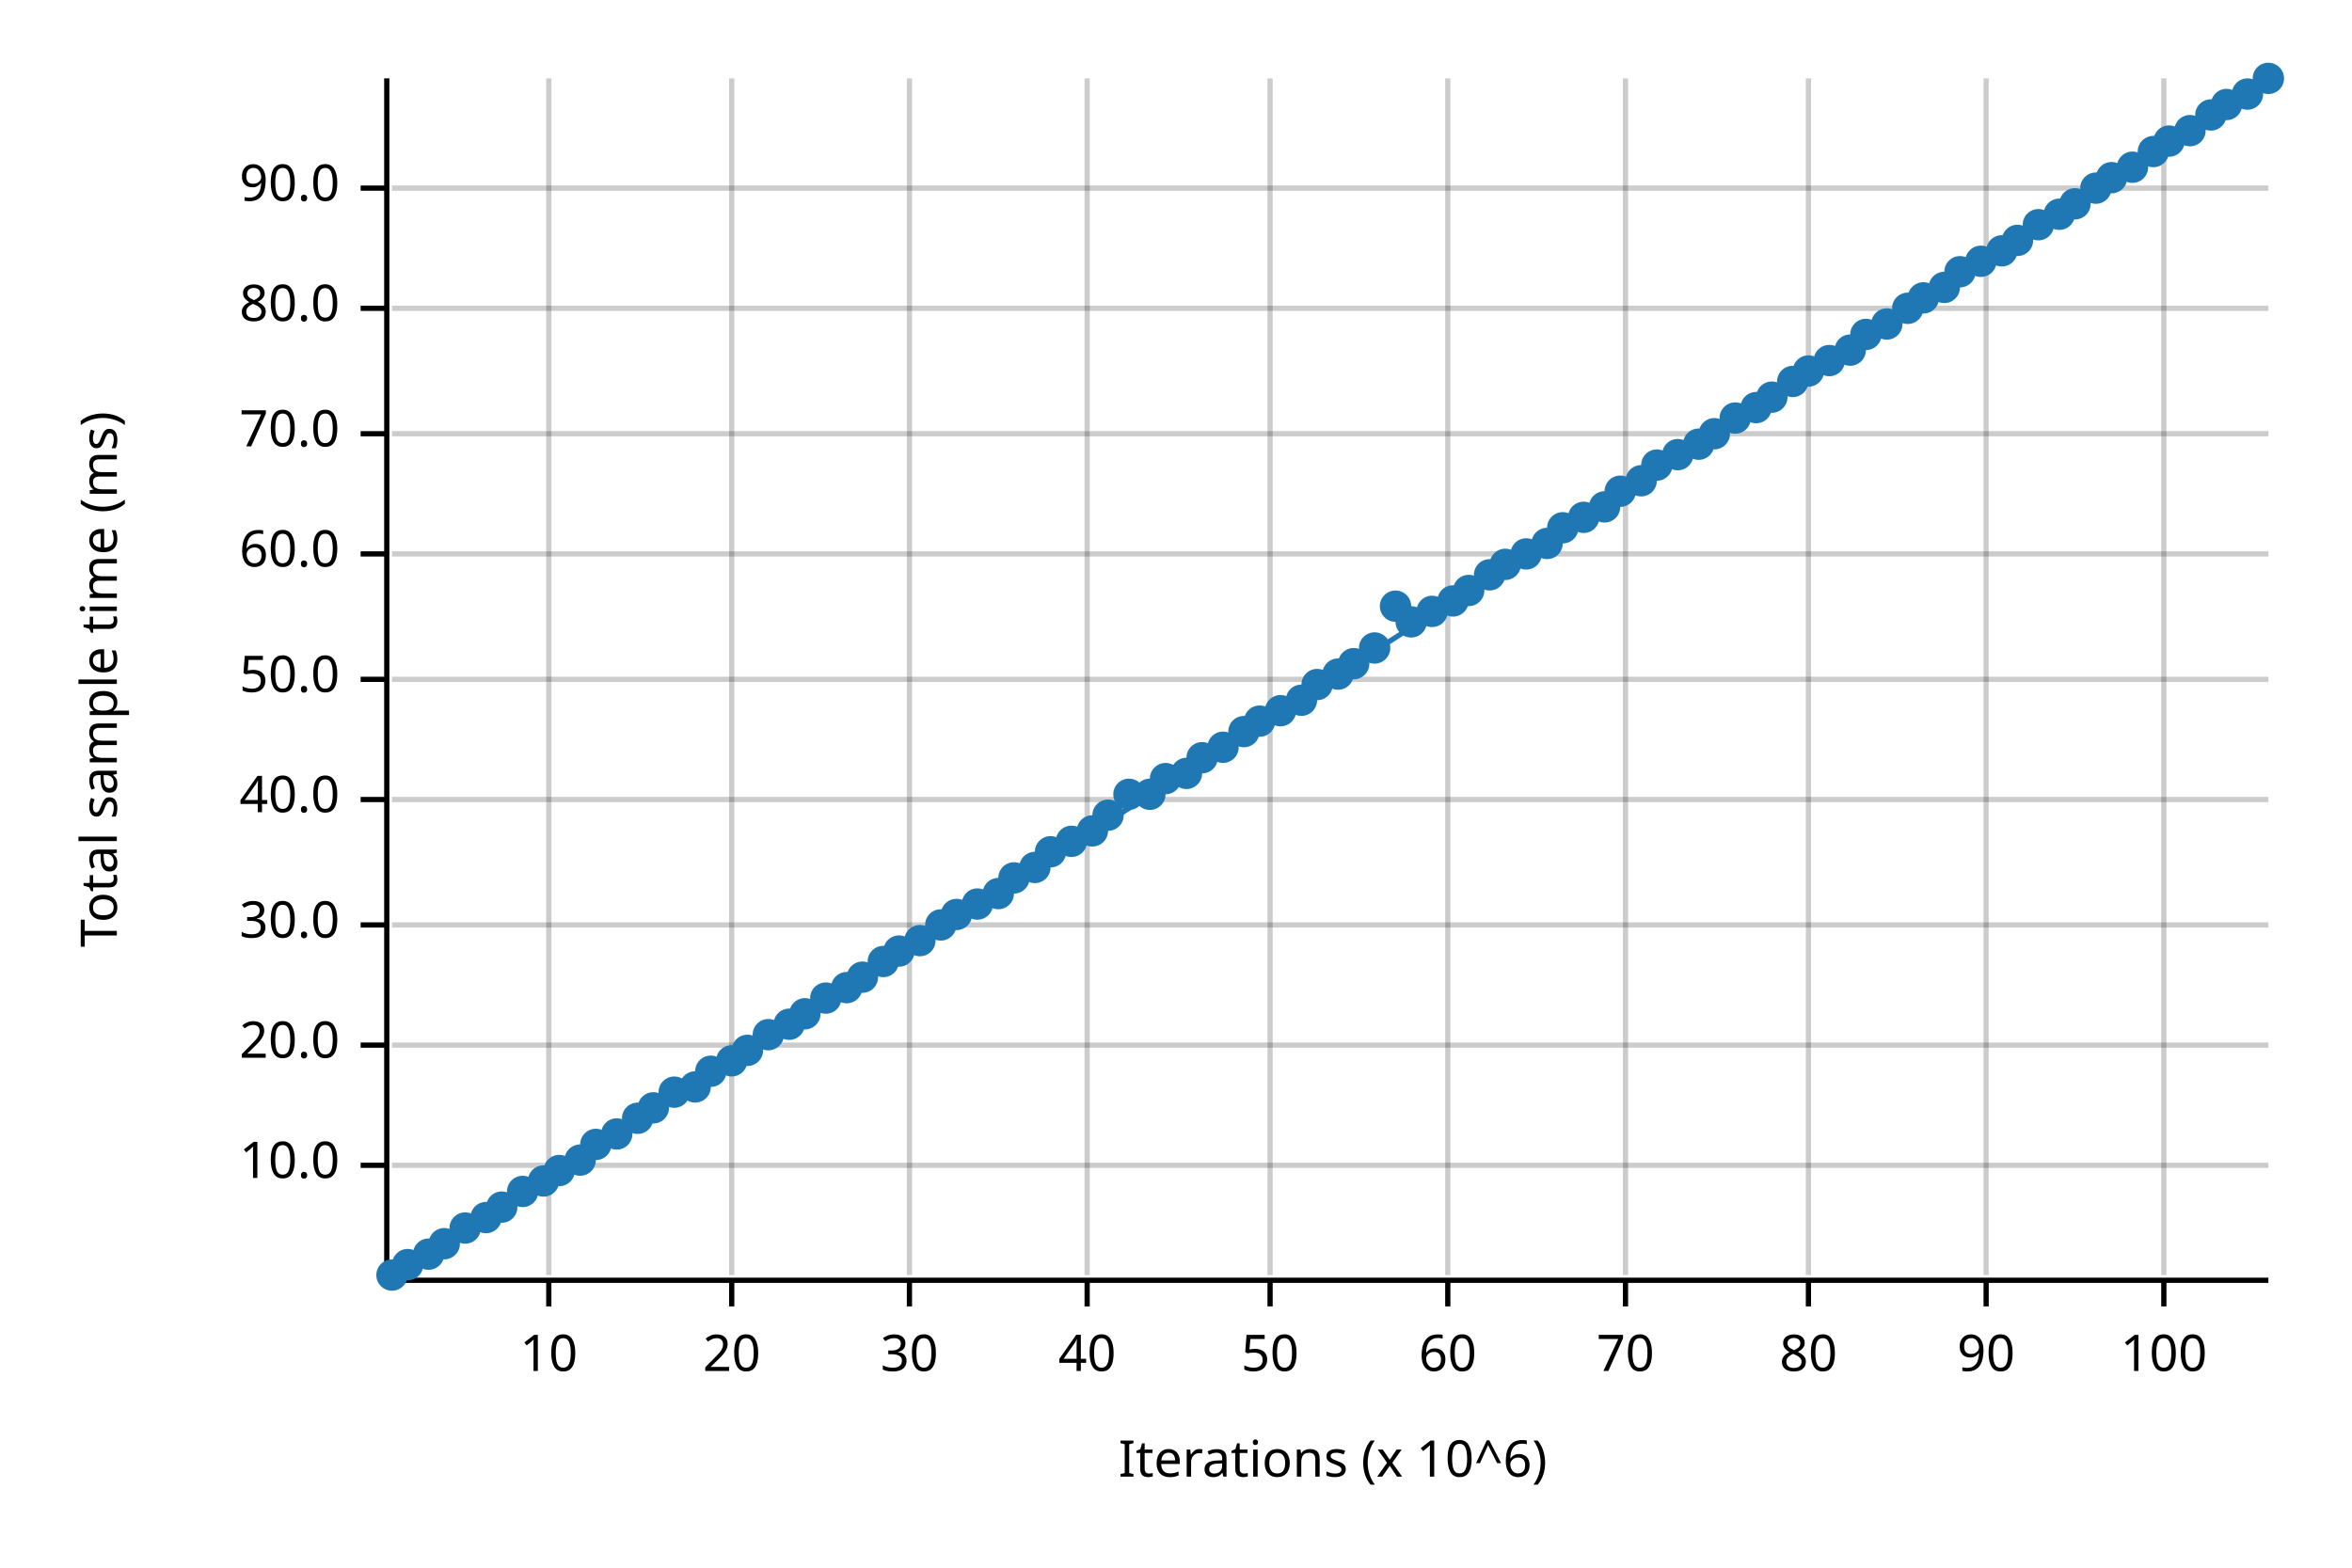
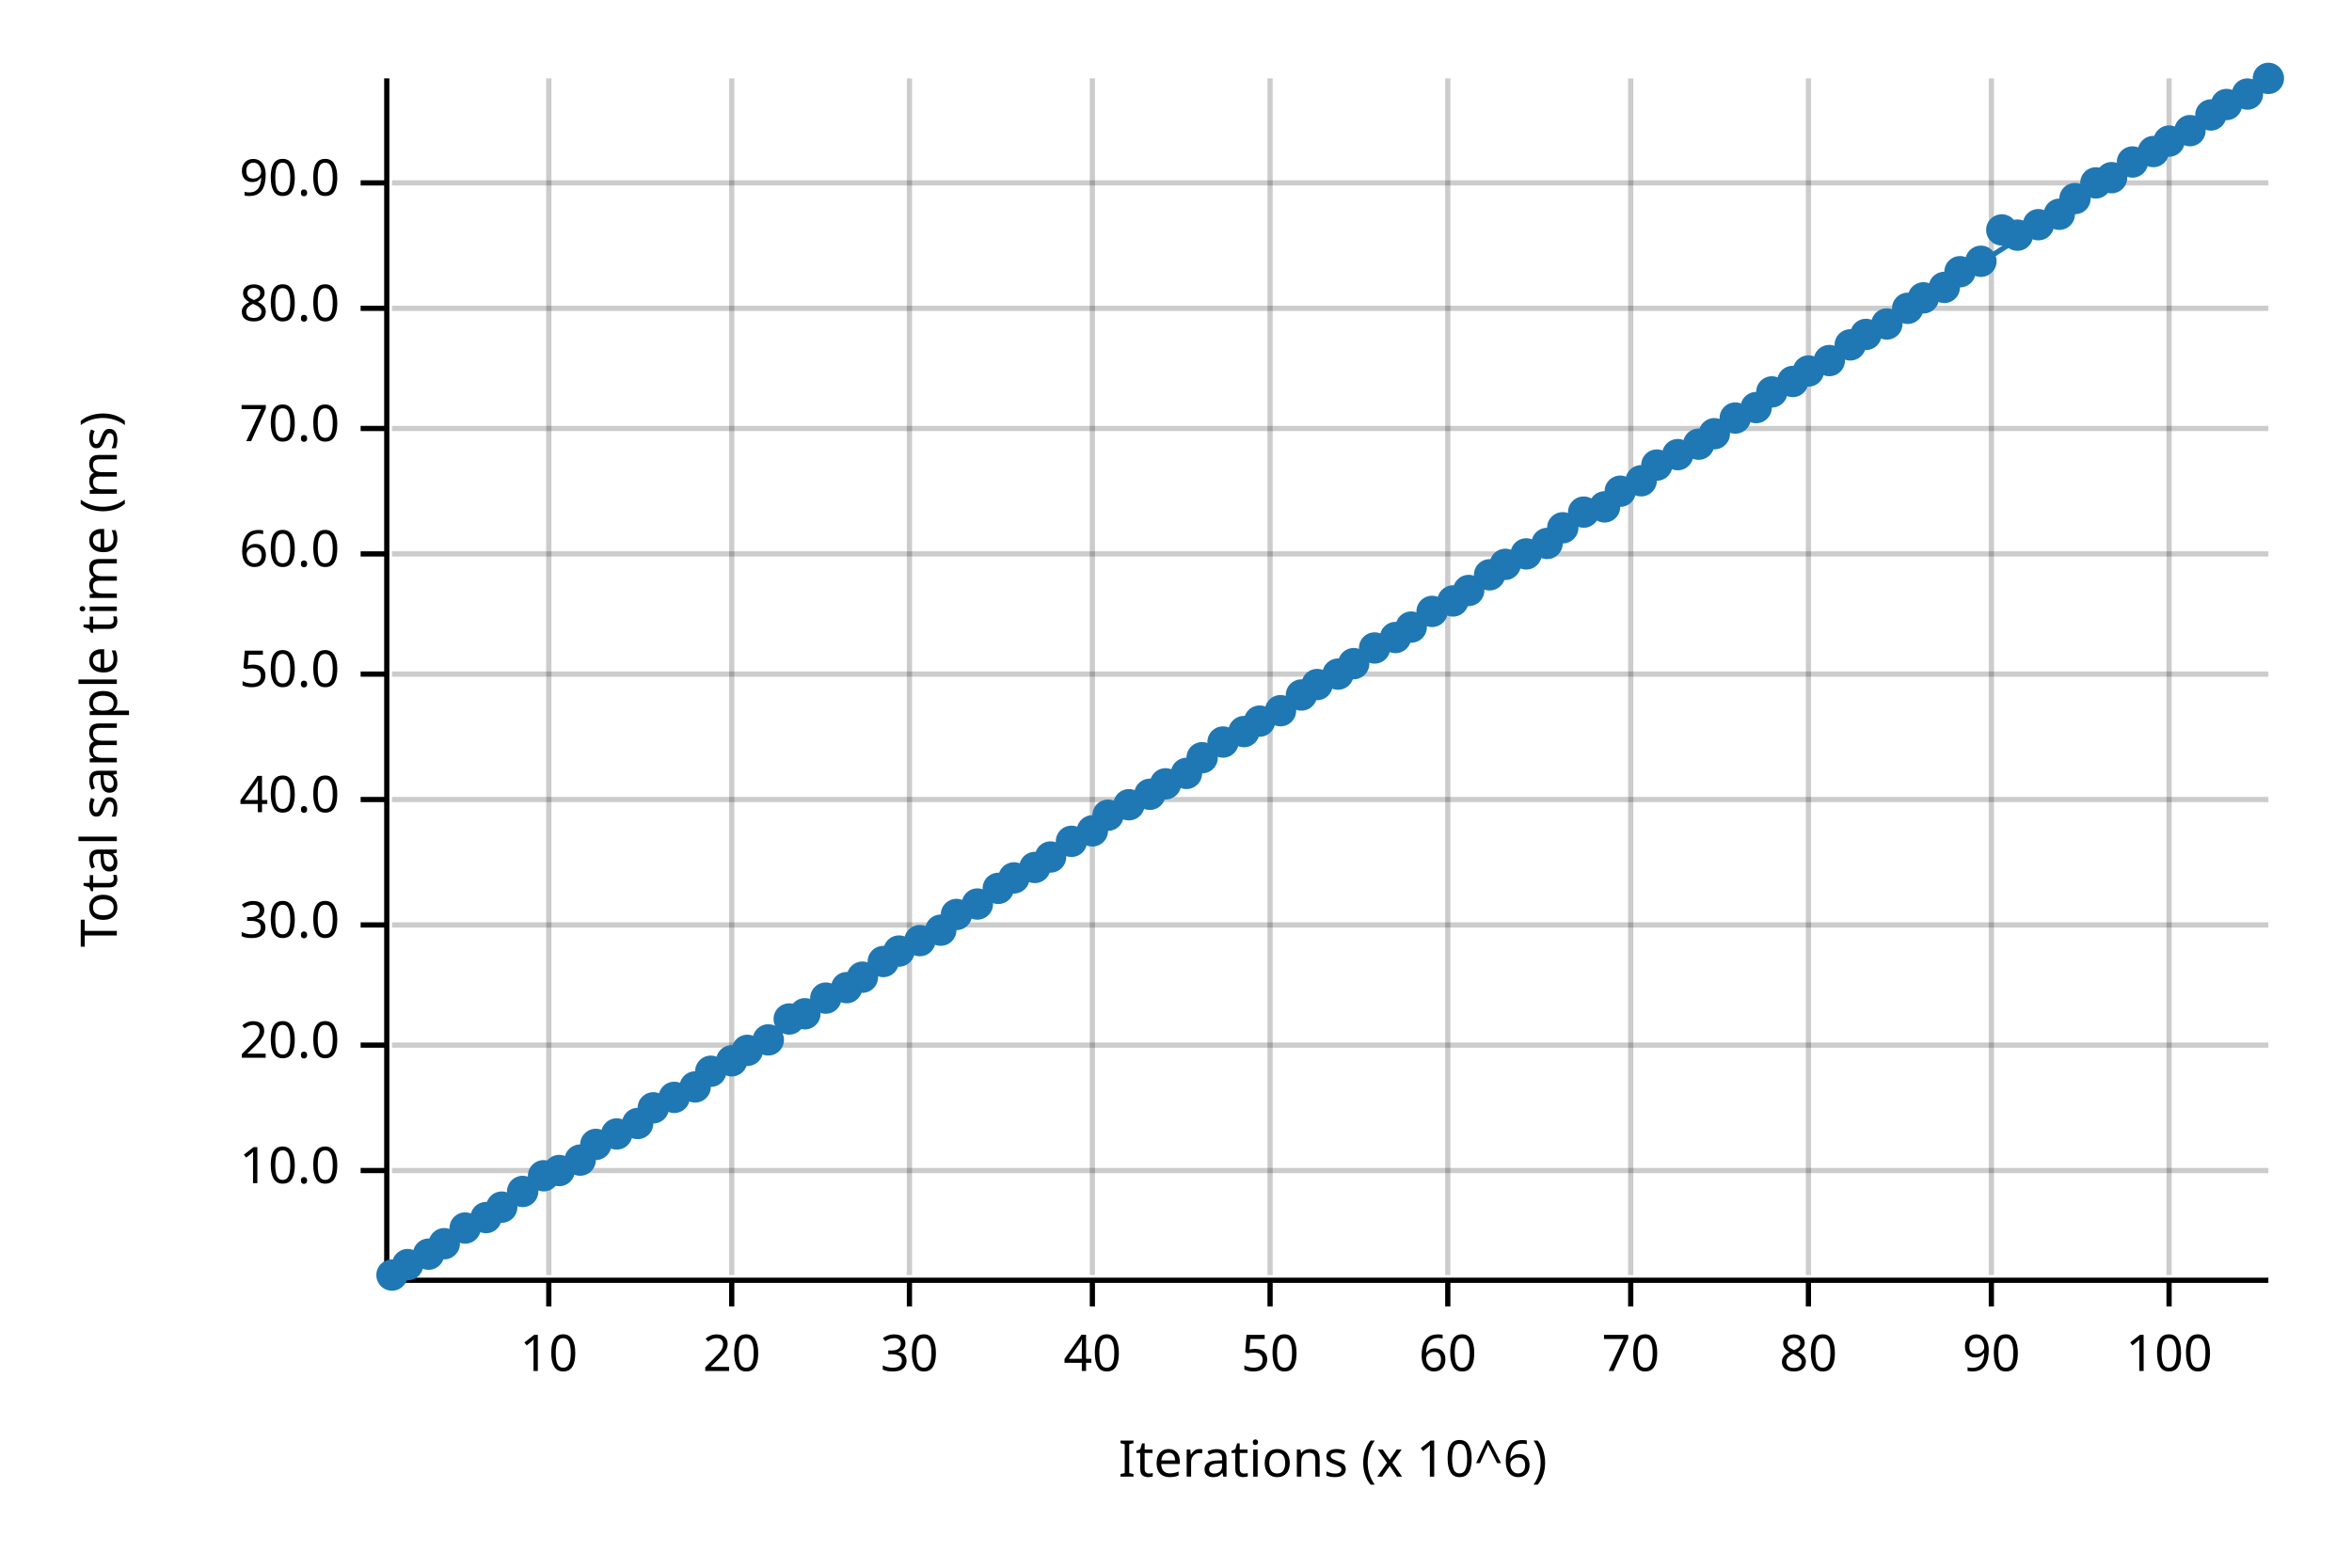
<svg xmlns="http://www.w3.org/2000/svg" width="450" height="300" viewBox="0 0 450 300">
  <text x="15" y="130" dy="0.76em" text-anchor="middle" font-family="sans-serif" font-size="9.677" opacity="1" fill="#000000" transform="rotate(270, 15, 130)">
Total sample time (ms)
</text>
  <text x="255" y="285" dy="-0.5ex" text-anchor="middle" font-family="sans-serif" font-size="9.677" opacity="1" fill="#000000">
Iterations (x 10^6)
</text>
  <line opacity="0.2" stroke="#000000" stroke-width="1" x1="105" y1="244" x2="105" y2="15" />
  <line opacity="0.2" stroke="#000000" stroke-width="1" x1="140" y1="244" x2="140" y2="15" />
  <line opacity="0.2" stroke="#000000" stroke-width="1" x1="174" y1="244" x2="174" y2="15" />
-   <line opacity="0.2" stroke="#000000" stroke-width="1" x1="208" y1="244" x2="208" y2="15" />
+   <line opacity="0.2" stroke="#000000" stroke-width="1" x1="209" y1="244" x2="209" y2="15" />
  <line opacity="0.2" stroke="#000000" stroke-width="1" x1="243" y1="244" x2="243" y2="15" />
  <line opacity="0.2" stroke="#000000" stroke-width="1" x1="277" y1="244" x2="277" y2="15" />
-   <line opacity="0.2" stroke="#000000" stroke-width="1" x1="311" y1="244" x2="311" y2="15" />
+   <line opacity="0.2" stroke="#000000" stroke-width="1" x1="312" y1="244" x2="312" y2="15" />
  <line opacity="0.2" stroke="#000000" stroke-width="1" x1="346" y1="244" x2="346" y2="15" />
-   <line opacity="0.2" stroke="#000000" stroke-width="1" x1="380" y1="244" x2="380" y2="15" />
-   <line opacity="0.2" stroke="#000000" stroke-width="1" x1="414" y1="244" x2="414" y2="15" />
-   <line opacity="0.2" stroke="#000000" stroke-width="1" x1="75" y1="223" x2="434" y2="223" />
+   <line opacity="0.2" stroke="#000000" stroke-width="1" x1="381" y1="244" x2="381" y2="15" />
+   <line opacity="0.2" stroke="#000000" stroke-width="1" x1="415" y1="244" x2="415" y2="15" />
+   <line opacity="0.2" stroke="#000000" stroke-width="1" x1="75" y1="224" x2="434" y2="224" />
  <line opacity="0.2" stroke="#000000" stroke-width="1" x1="75" y1="200" x2="434" y2="200" />
  <line opacity="0.2" stroke="#000000" stroke-width="1" x1="75" y1="177" x2="434" y2="177" />
  <line opacity="0.2" stroke="#000000" stroke-width="1" x1="75" y1="153" x2="434" y2="153" />
-   <line opacity="0.2" stroke="#000000" stroke-width="1" x1="75" y1="130" x2="434" y2="130" />
+   <line opacity="0.2" stroke="#000000" stroke-width="1" x1="75" y1="129" x2="434" y2="129" />
  <line opacity="0.2" stroke="#000000" stroke-width="1" x1="75" y1="106" x2="434" y2="106" />
-   <line opacity="0.2" stroke="#000000" stroke-width="1" x1="75" y1="83" x2="434" y2="83" />
+   <line opacity="0.2" stroke="#000000" stroke-width="1" x1="75" y1="82" x2="434" y2="82" />
  <line opacity="0.2" stroke="#000000" stroke-width="1" x1="75" y1="59" x2="434" y2="59" />
-   <line opacity="0.2" stroke="#000000" stroke-width="1" x1="75" y1="36" x2="434" y2="36" />
+   <line opacity="0.2" stroke="#000000" stroke-width="1" x1="75" y1="35" x2="434" y2="35" />
  <polyline fill="none" opacity="1" stroke="#000000" stroke-width="1" points="74,15 74,244 " />
-   <text x="65" y="223" dy="0.5ex" text-anchor="end" font-family="sans-serif" font-size="9.677" opacity="1" fill="#000000">
+   <text x="65" y="224" dy="0.5ex" text-anchor="end" font-family="sans-serif" font-size="9.677" opacity="1" fill="#000000">
10.0
</text>
-   <polyline fill="none" opacity="1" stroke="#000000" stroke-width="1" points="69,223 74,223 " />
+   <polyline fill="none" opacity="1" stroke="#000000" stroke-width="1" points="69,224 74,224 " />
  <text x="65" y="200" dy="0.5ex" text-anchor="end" font-family="sans-serif" font-size="9.677" opacity="1" fill="#000000">
20.0
</text>
  <polyline fill="none" opacity="1" stroke="#000000" stroke-width="1" points="69,200 74,200 " />
  <text x="65" y="177" dy="0.5ex" text-anchor="end" font-family="sans-serif" font-size="9.677" opacity="1" fill="#000000">
30.0
</text>
  <polyline fill="none" opacity="1" stroke="#000000" stroke-width="1" points="69,177 74,177 " />
  <text x="65" y="153" dy="0.5ex" text-anchor="end" font-family="sans-serif" font-size="9.677" opacity="1" fill="#000000">
40.0
</text>
  <polyline fill="none" opacity="1" stroke="#000000" stroke-width="1" points="69,153 74,153 " />
-   <text x="65" y="130" dy="0.5ex" text-anchor="end" font-family="sans-serif" font-size="9.677" opacity="1" fill="#000000">
+   <text x="65" y="129" dy="0.5ex" text-anchor="end" font-family="sans-serif" font-size="9.677" opacity="1" fill="#000000">
50.0
</text>
-   <polyline fill="none" opacity="1" stroke="#000000" stroke-width="1" points="69,130 74,130 " />
+   <polyline fill="none" opacity="1" stroke="#000000" stroke-width="1" points="69,129 74,129 " />
  <text x="65" y="106" dy="0.5ex" text-anchor="end" font-family="sans-serif" font-size="9.677" opacity="1" fill="#000000">
60.0
</text>
  <polyline fill="none" opacity="1" stroke="#000000" stroke-width="1" points="69,106 74,106 " />
-   <text x="65" y="83" dy="0.5ex" text-anchor="end" font-family="sans-serif" font-size="9.677" opacity="1" fill="#000000">
+   <text x="65" y="82" dy="0.5ex" text-anchor="end" font-family="sans-serif" font-size="9.677" opacity="1" fill="#000000">
70.0
</text>
-   <polyline fill="none" opacity="1" stroke="#000000" stroke-width="1" points="69,83 74,83 " />
+   <polyline fill="none" opacity="1" stroke="#000000" stroke-width="1" points="69,82 74,82 " />
  <text x="65" y="59" dy="0.5ex" text-anchor="end" font-family="sans-serif" font-size="9.677" opacity="1" fill="#000000">
80.0
</text>
  <polyline fill="none" opacity="1" stroke="#000000" stroke-width="1" points="69,59 74,59 " />
-   <text x="65" y="36" dy="0.5ex" text-anchor="end" font-family="sans-serif" font-size="9.677" opacity="1" fill="#000000">
+   <text x="65" y="35" dy="0.5ex" text-anchor="end" font-family="sans-serif" font-size="9.677" opacity="1" fill="#000000">
90.0
</text>
-   <polyline fill="none" opacity="1" stroke="#000000" stroke-width="1" points="69,36 74,36 " />
+   <polyline fill="none" opacity="1" stroke="#000000" stroke-width="1" points="69,35 74,35 " />
  <polyline fill="none" opacity="1" stroke="#000000" stroke-width="1" points="75,245 434,245 " />
  <text x="105" y="255" dy="0.76em" text-anchor="middle" font-family="sans-serif" font-size="9.677" opacity="1" fill="#000000">
10
</text>
  <polyline fill="none" opacity="1" stroke="#000000" stroke-width="1" points="105,245 105,250 " />
  <text x="140" y="255" dy="0.76em" text-anchor="middle" font-family="sans-serif" font-size="9.677" opacity="1" fill="#000000">
20
</text>
  <polyline fill="none" opacity="1" stroke="#000000" stroke-width="1" points="140,245 140,250 " />
  <text x="174" y="255" dy="0.76em" text-anchor="middle" font-family="sans-serif" font-size="9.677" opacity="1" fill="#000000">
30
</text>
  <polyline fill="none" opacity="1" stroke="#000000" stroke-width="1" points="174,245 174,250 " />
-   <text x="208" y="255" dy="0.76em" text-anchor="middle" font-family="sans-serif" font-size="9.677" opacity="1" fill="#000000">
+   <text x="209" y="255" dy="0.76em" text-anchor="middle" font-family="sans-serif" font-size="9.677" opacity="1" fill="#000000">
40
</text>
-   <polyline fill="none" opacity="1" stroke="#000000" stroke-width="1" points="208,245 208,250 " />
+   <polyline fill="none" opacity="1" stroke="#000000" stroke-width="1" points="209,245 209,250 " />
  <text x="243" y="255" dy="0.76em" text-anchor="middle" font-family="sans-serif" font-size="9.677" opacity="1" fill="#000000">
50
</text>
  <polyline fill="none" opacity="1" stroke="#000000" stroke-width="1" points="243,245 243,250 " />
  <text x="277" y="255" dy="0.76em" text-anchor="middle" font-family="sans-serif" font-size="9.677" opacity="1" fill="#000000">
60
</text>
  <polyline fill="none" opacity="1" stroke="#000000" stroke-width="1" points="277,245 277,250 " />
-   <text x="311" y="255" dy="0.76em" text-anchor="middle" font-family="sans-serif" font-size="9.677" opacity="1" fill="#000000">
+   <text x="312" y="255" dy="0.76em" text-anchor="middle" font-family="sans-serif" font-size="9.677" opacity="1" fill="#000000">
70
</text>
-   <polyline fill="none" opacity="1" stroke="#000000" stroke-width="1" points="311,245 311,250 " />
+   <polyline fill="none" opacity="1" stroke="#000000" stroke-width="1" points="312,245 312,250 " />
  <text x="346" y="255" dy="0.76em" text-anchor="middle" font-family="sans-serif" font-size="9.677" opacity="1" fill="#000000">
80
</text>
  <polyline fill="none" opacity="1" stroke="#000000" stroke-width="1" points="346,245 346,250 " />
-   <text x="380" y="255" dy="0.76em" text-anchor="middle" font-family="sans-serif" font-size="9.677" opacity="1" fill="#000000">
+   <text x="381" y="255" dy="0.76em" text-anchor="middle" font-family="sans-serif" font-size="9.677" opacity="1" fill="#000000">
90
</text>
-   <polyline fill="none" opacity="1" stroke="#000000" stroke-width="1" points="380,245 380,250 " />
-   <text x="414" y="255" dy="0.76em" text-anchor="middle" font-family="sans-serif" font-size="9.677" opacity="1" fill="#000000">
+   <polyline fill="none" opacity="1" stroke="#000000" stroke-width="1" points="381,245 381,250 " />
+   <text x="415" y="255" dy="0.76em" text-anchor="middle" font-family="sans-serif" font-size="9.677" opacity="1" fill="#000000">
100
</text>
-   <polyline fill="none" opacity="1" stroke="#000000" stroke-width="1" points="414,245 414,250 " />
+   <polyline fill="none" opacity="1" stroke="#000000" stroke-width="1" points="415,245 415,250 " />
  <circle cx="75" cy="244" r="3" opacity="1" fill="#1F78B4" stroke="none" stroke-width="1" />
  <circle cx="78" cy="242" r="3" opacity="1" fill="#1F78B4" stroke="none" stroke-width="1" />
  <circle cx="82" cy="240" r="3" opacity="1" fill="#1F78B4" stroke="none" stroke-width="1" />
  <circle cx="85" cy="238" r="3" opacity="1" fill="#1F78B4" stroke="none" stroke-width="1" />
  <circle cx="89" cy="235" r="3" opacity="1" fill="#1F78B4" stroke="none" stroke-width="1" />
  <circle cx="93" cy="233" r="3" opacity="1" fill="#1F78B4" stroke="none" stroke-width="1" />
  <circle cx="96" cy="231" r="3" opacity="1" fill="#1F78B4" stroke="none" stroke-width="1" />
  <circle cx="100" cy="228" r="3" opacity="1" fill="#1F78B4" stroke="none" stroke-width="1" />
-   <circle cx="104" cy="226" r="3" opacity="1" fill="#1F78B4" stroke="none" stroke-width="1" />
+   <circle cx="104" cy="225" r="3" opacity="1" fill="#1F78B4" stroke="none" stroke-width="1" />
  <circle cx="107" cy="224" r="3" opacity="1" fill="#1F78B4" stroke="none" stroke-width="1" />
  <circle cx="111" cy="222" r="3" opacity="1" fill="#1F78B4" stroke="none" stroke-width="1" />
  <circle cx="114" cy="219" r="3" opacity="1" fill="#1F78B4" stroke="none" stroke-width="1" />
  <circle cx="118" cy="217" r="3" opacity="1" fill="#1F78B4" stroke="none" stroke-width="1" />
-   <circle cx="122" cy="214" r="3" opacity="1" fill="#1F78B4" stroke="none" stroke-width="1" />
+   <circle cx="122" cy="215" r="3" opacity="1" fill="#1F78B4" stroke="none" stroke-width="1" />
  <circle cx="125" cy="212" r="3" opacity="1" fill="#1F78B4" stroke="none" stroke-width="1" />
-   <circle cx="129" cy="209" r="3" opacity="1" fill="#1F78B4" stroke="none" stroke-width="1" />
+   <circle cx="129" cy="210" r="3" opacity="1" fill="#1F78B4" stroke="none" stroke-width="1" />
  <circle cx="133" cy="208" r="3" opacity="1" fill="#1F78B4" stroke="none" stroke-width="1" />
  <circle cx="136" cy="205" r="3" opacity="1" fill="#1F78B4" stroke="none" stroke-width="1" />
  <circle cx="140" cy="203" r="3" opacity="1" fill="#1F78B4" stroke="none" stroke-width="1" />
  <circle cx="143" cy="201" r="3" opacity="1" fill="#1F78B4" stroke="none" stroke-width="1" />
-   <circle cx="147" cy="198" r="3" opacity="1" fill="#1F78B4" stroke="none" stroke-width="1" />
-   <circle cx="151" cy="196" r="3" opacity="1" fill="#1F78B4" stroke="none" stroke-width="1" />
+   <circle cx="147" cy="199" r="3" opacity="1" fill="#1F78B4" stroke="none" stroke-width="1" />
+   <circle cx="151" cy="195" r="3" opacity="1" fill="#1F78B4" stroke="none" stroke-width="1" />
  <circle cx="154" cy="194" r="3" opacity="1" fill="#1F78B4" stroke="none" stroke-width="1" />
  <circle cx="158" cy="191" r="3" opacity="1" fill="#1F78B4" stroke="none" stroke-width="1" />
  <circle cx="162" cy="189" r="3" opacity="1" fill="#1F78B4" stroke="none" stroke-width="1" />
  <circle cx="165" cy="187" r="3" opacity="1" fill="#1F78B4" stroke="none" stroke-width="1" />
  <circle cx="169" cy="184" r="3" opacity="1" fill="#1F78B4" stroke="none" stroke-width="1" />
  <circle cx="172" cy="182" r="3" opacity="1" fill="#1F78B4" stroke="none" stroke-width="1" />
  <circle cx="176" cy="180" r="3" opacity="1" fill="#1F78B4" stroke="none" stroke-width="1" />
-   <circle cx="180" cy="177" r="3" opacity="1" fill="#1F78B4" stroke="none" stroke-width="1" />
+   <circle cx="180" cy="178" r="3" opacity="1" fill="#1F78B4" stroke="none" stroke-width="1" />
  <circle cx="183" cy="175" r="3" opacity="1" fill="#1F78B4" stroke="none" stroke-width="1" />
  <circle cx="187" cy="173" r="3" opacity="1" fill="#1F78B4" stroke="none" stroke-width="1" />
-   <circle cx="191" cy="171" r="3" opacity="1" fill="#1F78B4" stroke="none" stroke-width="1" />
+   <circle cx="191" cy="170" r="3" opacity="1" fill="#1F78B4" stroke="none" stroke-width="1" />
  <circle cx="194" cy="168" r="3" opacity="1" fill="#1F78B4" stroke="none" stroke-width="1" />
  <circle cx="198" cy="166" r="3" opacity="1" fill="#1F78B4" stroke="none" stroke-width="1" />
-   <circle cx="201" cy="163" r="3" opacity="1" fill="#1F78B4" stroke="none" stroke-width="1" />
+   <circle cx="201" cy="164" r="3" opacity="1" fill="#1F78B4" stroke="none" stroke-width="1" />
  <circle cx="205" cy="161" r="3" opacity="1" fill="#1F78B4" stroke="none" stroke-width="1" />
  <circle cx="209" cy="159" r="3" opacity="1" fill="#1F78B4" stroke="none" stroke-width="1" />
  <circle cx="212" cy="156" r="3" opacity="1" fill="#1F78B4" stroke="none" stroke-width="1" />
-   <circle cx="216" cy="152" r="3" opacity="1" fill="#1F78B4" stroke="none" stroke-width="1" />
+   <circle cx="216" cy="154" r="3" opacity="1" fill="#1F78B4" stroke="none" stroke-width="1" />
  <circle cx="220" cy="152" r="3" opacity="1" fill="#1F78B4" stroke="none" stroke-width="1" />
-   <circle cx="223" cy="149" r="3" opacity="1" fill="#1F78B4" stroke="none" stroke-width="1" />
+   <circle cx="223" cy="150" r="3" opacity="1" fill="#1F78B4" stroke="none" stroke-width="1" />
  <circle cx="227" cy="148" r="3" opacity="1" fill="#1F78B4" stroke="none" stroke-width="1" />
  <circle cx="230" cy="145" r="3" opacity="1" fill="#1F78B4" stroke="none" stroke-width="1" />
-   <circle cx="234" cy="143" r="3" opacity="1" fill="#1F78B4" stroke="none" stroke-width="1" />
+   <circle cx="234" cy="142" r="3" opacity="1" fill="#1F78B4" stroke="none" stroke-width="1" />
  <circle cx="238" cy="140" r="3" opacity="1" fill="#1F78B4" stroke="none" stroke-width="1" />
  <circle cx="241" cy="138" r="3" opacity="1" fill="#1F78B4" stroke="none" stroke-width="1" />
  <circle cx="245" cy="136" r="3" opacity="1" fill="#1F78B4" stroke="none" stroke-width="1" />
-   <circle cx="249" cy="134" r="3" opacity="1" fill="#1F78B4" stroke="none" stroke-width="1" />
+   <circle cx="249" cy="133" r="3" opacity="1" fill="#1F78B4" stroke="none" stroke-width="1" />
  <circle cx="252" cy="131" r="3" opacity="1" fill="#1F78B4" stroke="none" stroke-width="1" />
  <circle cx="256" cy="129" r="3" opacity="1" fill="#1F78B4" stroke="none" stroke-width="1" />
  <circle cx="259" cy="127" r="3" opacity="1" fill="#1F78B4" stroke="none" stroke-width="1" />
  <circle cx="263" cy="124" r="3" opacity="1" fill="#1F78B4" stroke="none" stroke-width="1" />
-   <circle cx="267" cy="116" r="3" opacity="1" fill="#1F78B4" stroke="none" stroke-width="1" />
-   <circle cx="270" cy="119" r="3" opacity="1" fill="#1F78B4" stroke="none" stroke-width="1" />
+   <circle cx="267" cy="122" r="3" opacity="1" fill="#1F78B4" stroke="none" stroke-width="1" />
+   <circle cx="270" cy="120" r="3" opacity="1" fill="#1F78B4" stroke="none" stroke-width="1" />
  <circle cx="274" cy="117" r="3" opacity="1" fill="#1F78B4" stroke="none" stroke-width="1" />
  <circle cx="278" cy="115" r="3" opacity="1" fill="#1F78B4" stroke="none" stroke-width="1" />
  <circle cx="281" cy="113" r="3" opacity="1" fill="#1F78B4" stroke="none" stroke-width="1" />
  <circle cx="285" cy="110" r="3" opacity="1" fill="#1F78B4" stroke="none" stroke-width="1" />
  <circle cx="288" cy="108" r="3" opacity="1" fill="#1F78B4" stroke="none" stroke-width="1" />
  <circle cx="292" cy="106" r="3" opacity="1" fill="#1F78B4" stroke="none" stroke-width="1" />
  <circle cx="296" cy="104" r="3" opacity="1" fill="#1F78B4" stroke="none" stroke-width="1" />
  <circle cx="299" cy="101" r="3" opacity="1" fill="#1F78B4" stroke="none" stroke-width="1" />
-   <circle cx="303" cy="99" r="3" opacity="1" fill="#1F78B4" stroke="none" stroke-width="1" />
+   <circle cx="303" cy="98" r="3" opacity="1" fill="#1F78B4" stroke="none" stroke-width="1" />
  <circle cx="307" cy="97" r="3" opacity="1" fill="#1F78B4" stroke="none" stroke-width="1" />
  <circle cx="310" cy="94" r="3" opacity="1" fill="#1F78B4" stroke="none" stroke-width="1" />
  <circle cx="314" cy="92" r="3" opacity="1" fill="#1F78B4" stroke="none" stroke-width="1" />
  <circle cx="317" cy="89" r="3" opacity="1" fill="#1F78B4" stroke="none" stroke-width="1" />
  <circle cx="321" cy="87" r="3" opacity="1" fill="#1F78B4" stroke="none" stroke-width="1" />
  <circle cx="325" cy="85" r="3" opacity="1" fill="#1F78B4" stroke="none" stroke-width="1" />
  <circle cx="328" cy="83" r="3" opacity="1" fill="#1F78B4" stroke="none" stroke-width="1" />
  <circle cx="332" cy="80" r="3" opacity="1" fill="#1F78B4" stroke="none" stroke-width="1" />
  <circle cx="336" cy="78" r="3" opacity="1" fill="#1F78B4" stroke="none" stroke-width="1" />
-   <circle cx="339" cy="76" r="3" opacity="1" fill="#1F78B4" stroke="none" stroke-width="1" />
+   <circle cx="339" cy="75" r="3" opacity="1" fill="#1F78B4" stroke="none" stroke-width="1" />
  <circle cx="343" cy="73" r="3" opacity="1" fill="#1F78B4" stroke="none" stroke-width="1" />
  <circle cx="346" cy="71" r="3" opacity="1" fill="#1F78B4" stroke="none" stroke-width="1" />
  <circle cx="350" cy="69" r="3" opacity="1" fill="#1F78B4" stroke="none" stroke-width="1" />
-   <circle cx="354" cy="67" r="3" opacity="1" fill="#1F78B4" stroke="none" stroke-width="1" />
+   <circle cx="354" cy="66" r="3" opacity="1" fill="#1F78B4" stroke="none" stroke-width="1" />
  <circle cx="357" cy="64" r="3" opacity="1" fill="#1F78B4" stroke="none" stroke-width="1" />
  <circle cx="361" cy="62" r="3" opacity="1" fill="#1F78B4" stroke="none" stroke-width="1" />
  <circle cx="365" cy="59" r="3" opacity="1" fill="#1F78B4" stroke="none" stroke-width="1" />
  <circle cx="368" cy="57" r="3" opacity="1" fill="#1F78B4" stroke="none" stroke-width="1" />
  <circle cx="372" cy="55" r="3" opacity="1" fill="#1F78B4" stroke="none" stroke-width="1" />
  <circle cx="375" cy="52" r="3" opacity="1" fill="#1F78B4" stroke="none" stroke-width="1" />
  <circle cx="379" cy="50" r="3" opacity="1" fill="#1F78B4" stroke="none" stroke-width="1" />
-   <circle cx="383" cy="48" r="3" opacity="1" fill="#1F78B4" stroke="none" stroke-width="1" />
-   <circle cx="386" cy="46" r="3" opacity="1" fill="#1F78B4" stroke="none" stroke-width="1" />
+   <circle cx="383" cy="44" r="3" opacity="1" fill="#1F78B4" stroke="none" stroke-width="1" />
+   <circle cx="386" cy="45" r="3" opacity="1" fill="#1F78B4" stroke="none" stroke-width="1" />
  <circle cx="390" cy="43" r="3" opacity="1" fill="#1F78B4" stroke="none" stroke-width="1" />
  <circle cx="394" cy="41" r="3" opacity="1" fill="#1F78B4" stroke="none" stroke-width="1" />
-   <circle cx="397" cy="39" r="3" opacity="1" fill="#1F78B4" stroke="none" stroke-width="1" />
-   <circle cx="401" cy="36" r="3" opacity="1" fill="#1F78B4" stroke="none" stroke-width="1" />
+   <circle cx="397" cy="38" r="3" opacity="1" fill="#1F78B4" stroke="none" stroke-width="1" />
+   <circle cx="401" cy="35" r="3" opacity="1" fill="#1F78B4" stroke="none" stroke-width="1" />
  <circle cx="404" cy="34" r="3" opacity="1" fill="#1F78B4" stroke="none" stroke-width="1" />
-   <circle cx="408" cy="32" r="3" opacity="1" fill="#1F78B4" stroke="none" stroke-width="1" />
+   <circle cx="408" cy="31" r="3" opacity="1" fill="#1F78B4" stroke="none" stroke-width="1" />
  <circle cx="412" cy="29" r="3" opacity="1" fill="#1F78B4" stroke="none" stroke-width="1" />
  <circle cx="415" cy="27" r="3" opacity="1" fill="#1F78B4" stroke="none" stroke-width="1" />
  <circle cx="419" cy="25" r="3" opacity="1" fill="#1F78B4" stroke="none" stroke-width="1" />
  <circle cx="423" cy="22" r="3" opacity="1" fill="#1F78B4" stroke="none" stroke-width="1" />
  <circle cx="426" cy="20" r="3" opacity="1" fill="#1F78B4" stroke="none" stroke-width="1" />
  <circle cx="430" cy="18" r="3" opacity="1" fill="#1F78B4" stroke="none" stroke-width="1" />
  <circle cx="434" cy="15" r="3" opacity="1" fill="#1F78B4" stroke="none" stroke-width="1" />
  <polyline fill="none" opacity="1" stroke="#1F78B4" stroke-width="1" points="75,245 434,15 " />
  <polygon opacity="0.25" fill="#1F78B4" points="75,245 434,15 434,15 " />
</svg>
